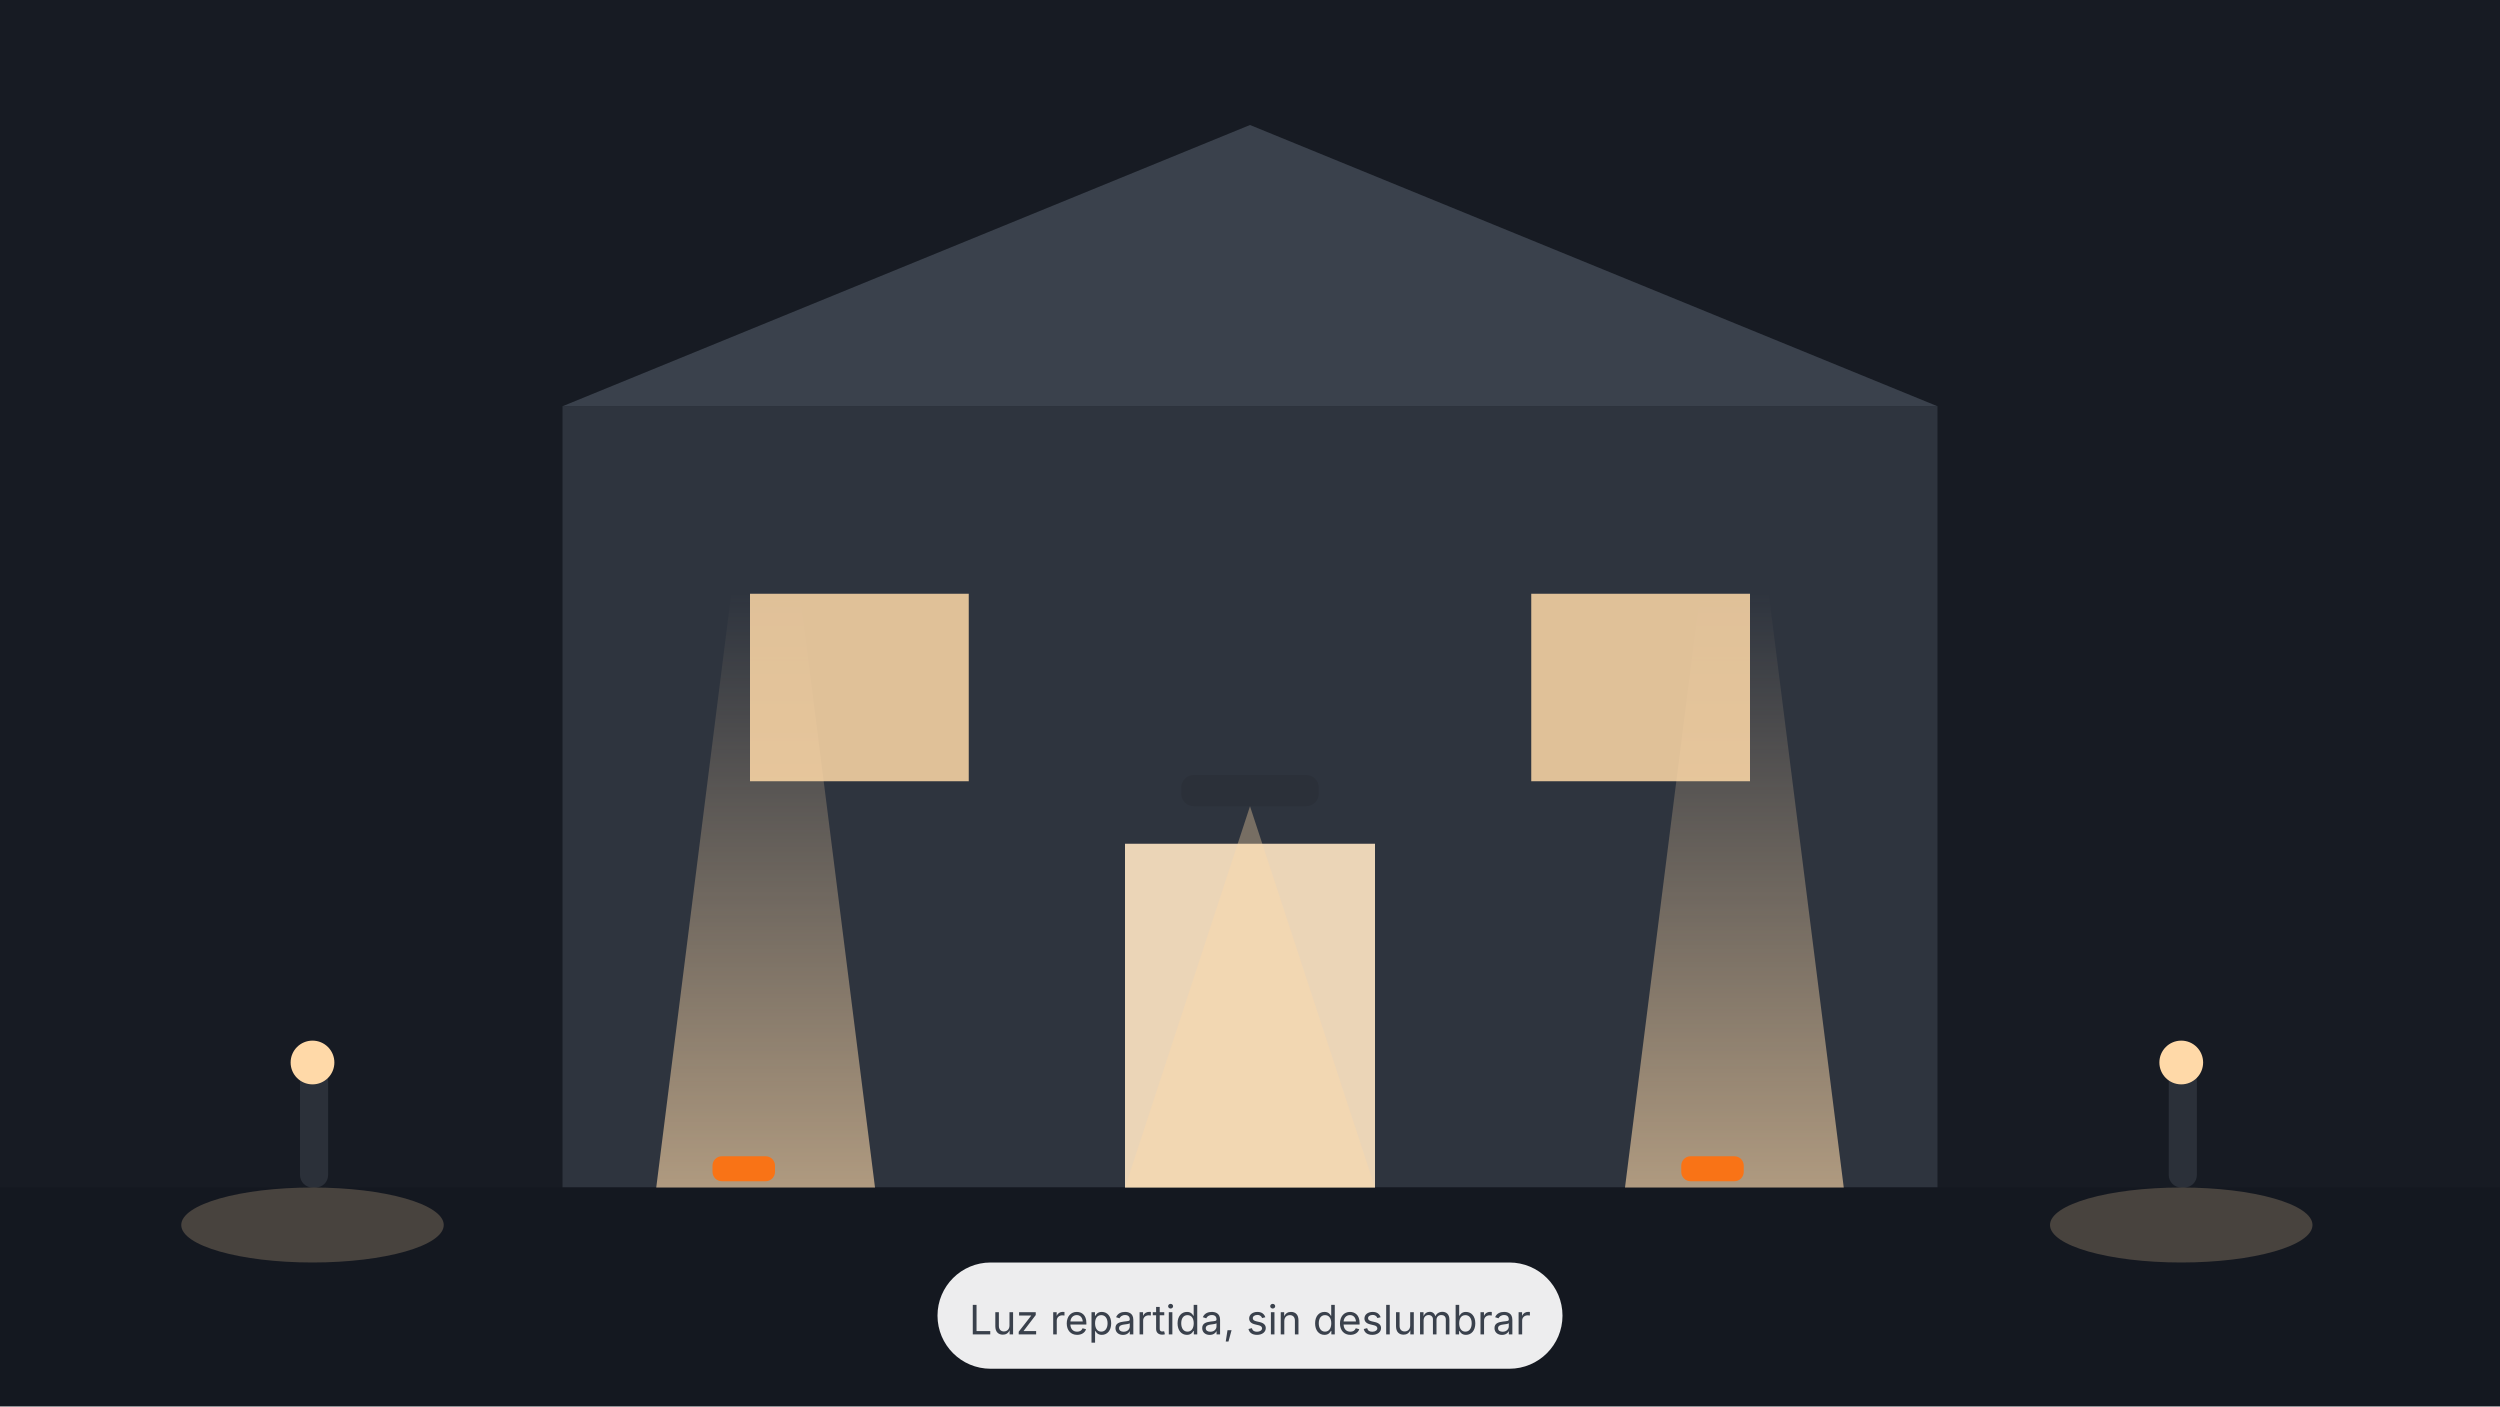
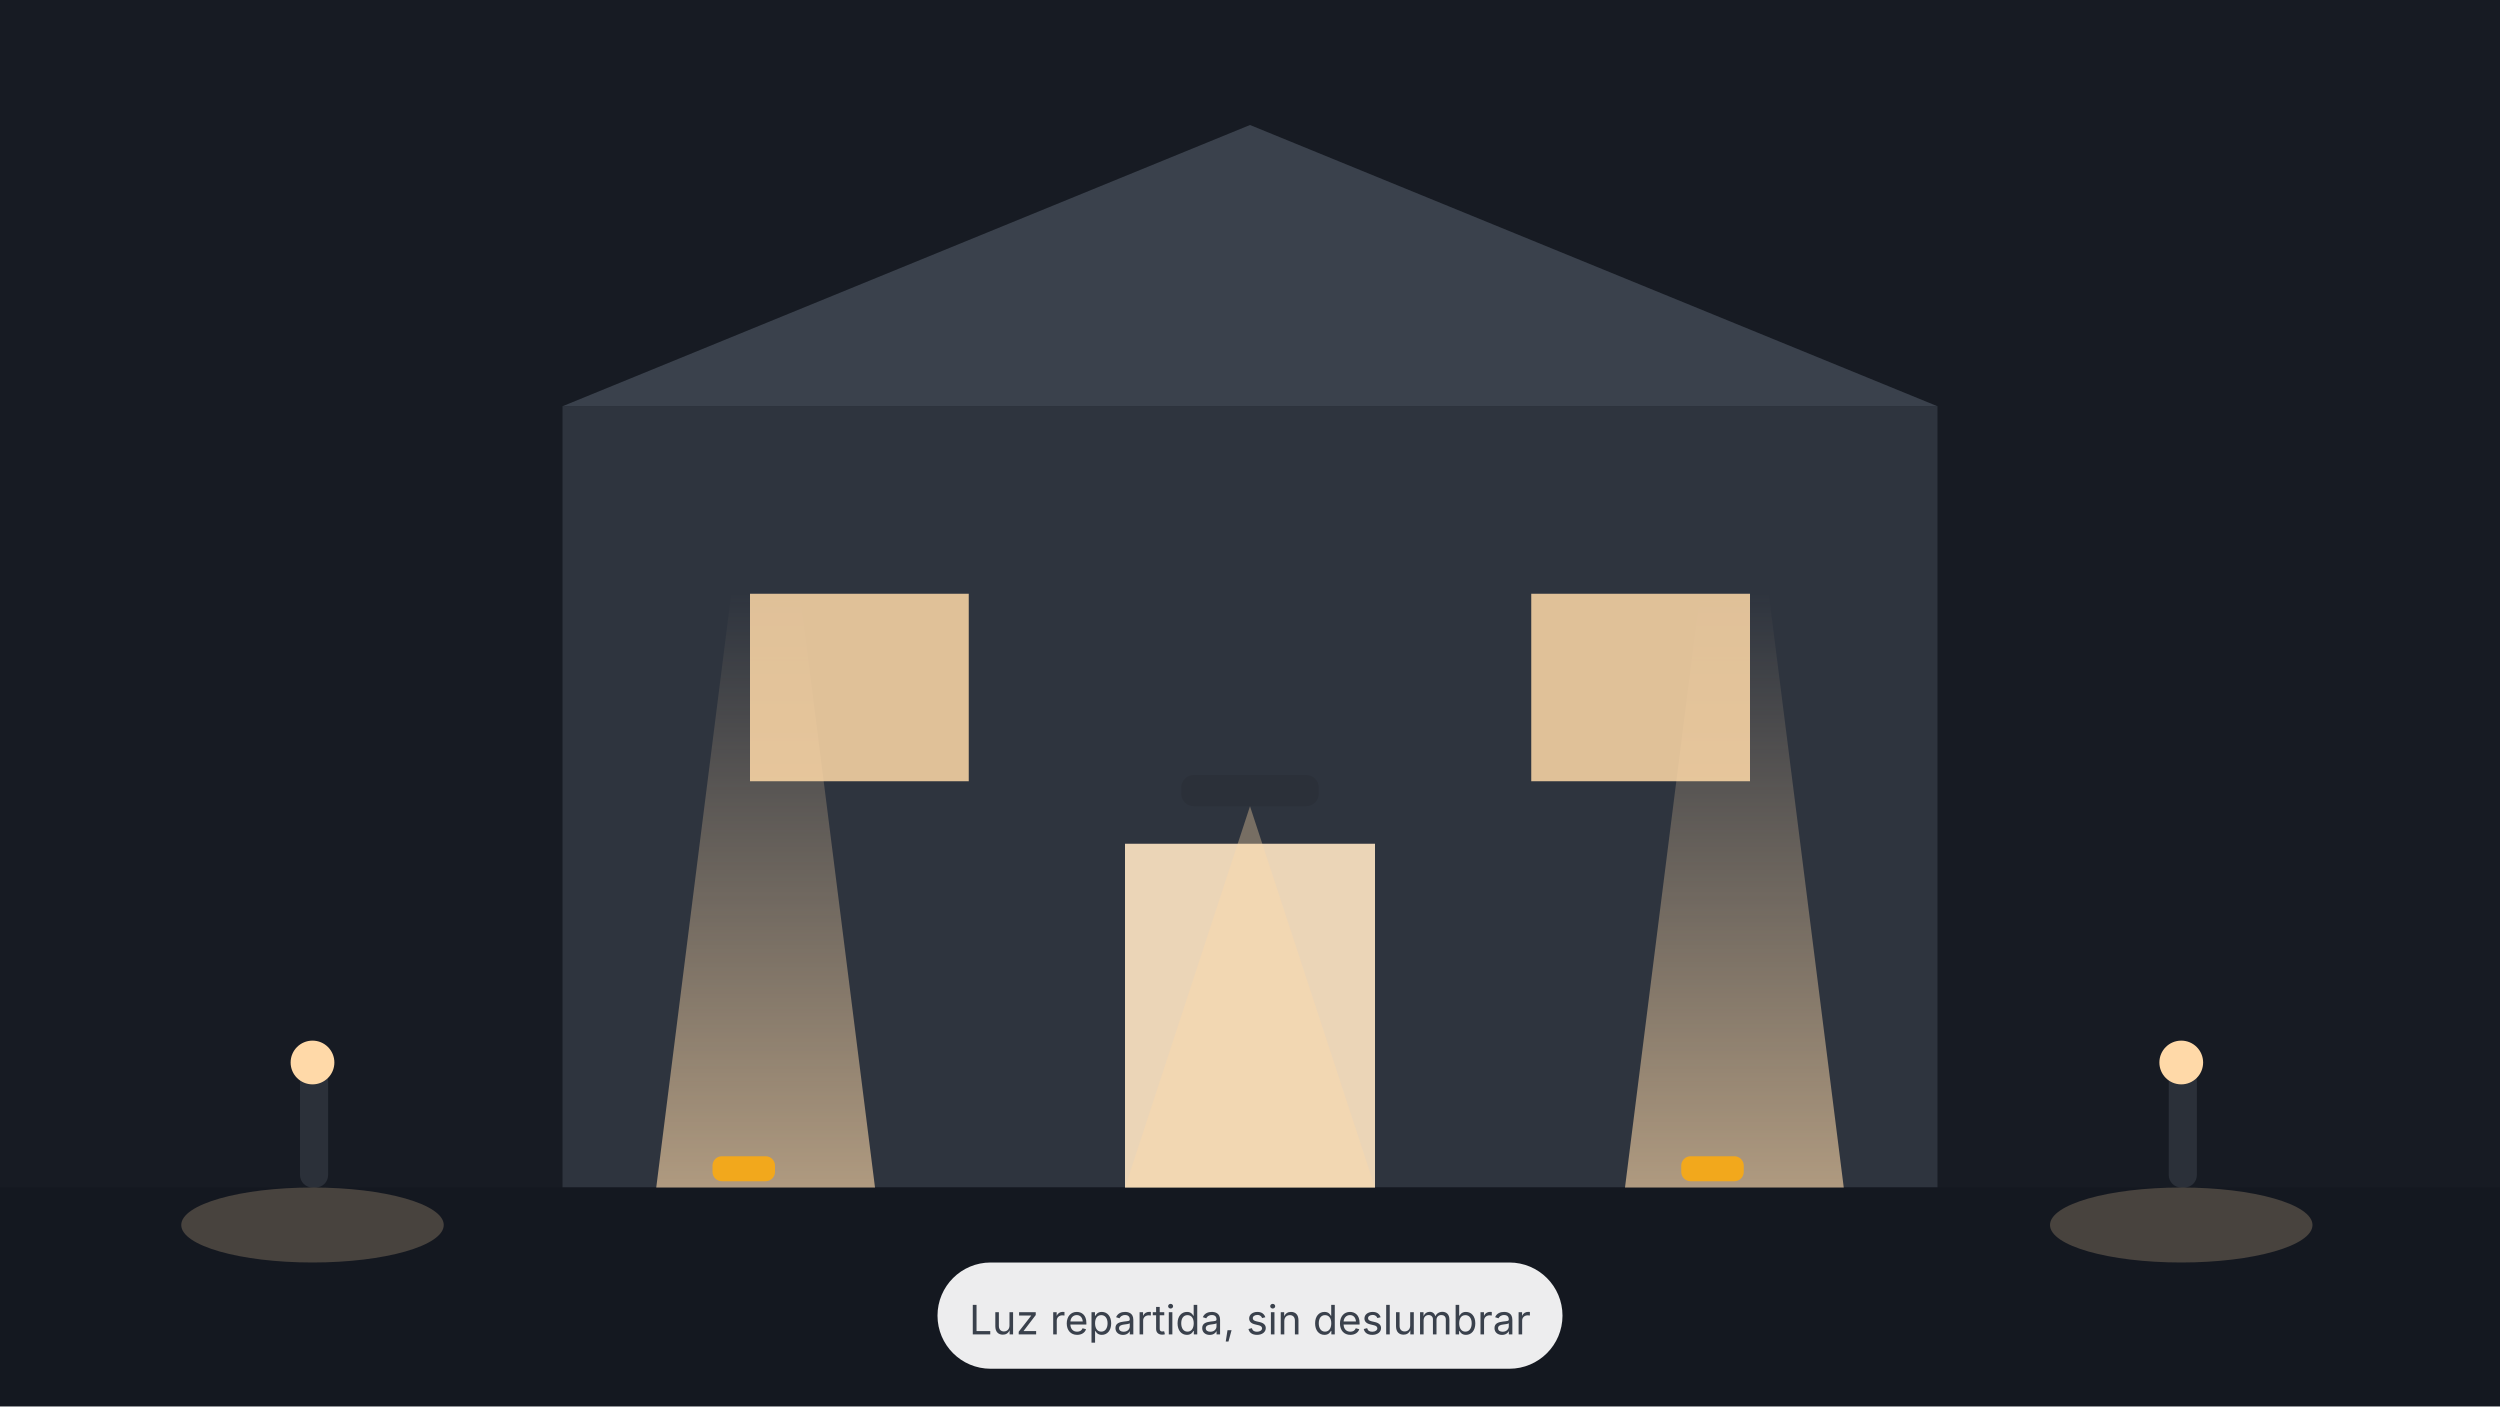
<svg xmlns="http://www.w3.org/2000/svg" viewBox="0 0 800 450" width="800" height="450" role="img" aria-label="Ilustración de la misma fachada con iluminación exterior repartida, bañado de muro y balizas">
  <defs>
    <linearGradient id="ed-b" x1="0" y1="1" x2="0" y2="0">
      <stop offset="0" stop-color="#FFD9A8" stop-opacity=".62" />
      <stop offset="1" stop-color="#FFD9A8" stop-opacity="0" />
    </linearGradient>
  </defs>
  <rect width="800" height="450" fill="#171B23" />
  <path d="M180 130h440v250H180z" fill="#2E343E" />
  <path d="M180 130L400 40l220 90z" fill="#3A414C" />
  <rect y="380" width="800" height="70" fill="#141820" />
  <path d="M210 380l24-190h22l24 190z" fill="url(#ed-b)" />
  <path d="M520 380l24-190h22l24 190z" fill="url(#ed-b)" />
-   <g fill="#F97316">
+   <g fill="#F2A81C">
    <rect x="228" y="370" width="20" height="8" rx="3" />
    <rect x="538" y="370" width="20" height="8" rx="3" />
  </g>
  <rect x="240" y="190" width="70" height="60" fill="#FFD9A8" opacity=".85" />
  <rect x="490" y="190" width="70" height="60" fill="#FFD9A8" opacity=".85" />
  <rect x="360" y="270" width="80" height="110" fill="#FFE7C4" opacity=".9" />
  <rect x="378" y="248" width="44" height="10" rx="4" fill="#2B3039" />
  <path d="M400 258l-40 122h80z" fill="#FFD9A8" opacity=".35" />
  <g>
    <rect x="96" y="342" width="9" height="38" rx="4" fill="#2B3039" />
    <circle cx="100" cy="340" r="7" fill="#FFD9A8" />
    <ellipse cx="100" cy="392" rx="42" ry="12" fill="#FFD9A8" opacity=".22" />
    <rect x="694" y="342" width="9" height="38" rx="4" fill="#2B3039" />
    <circle cx="698" cy="340" r="7" fill="#FFD9A8" />
    <ellipse cx="698" cy="392" rx="42" ry="12" fill="#FFD9A8" opacity=".22" />
  </g>
  <g transform="translate(300 404)">
    <rect width="200" height="34" rx="17" fill="#FFFFFF" opacity=".92" />
    <text x="100" y="23" font-family="Inter, sans-serif" font-size="13" fill="#3A414C" text-anchor="middle">Luz repartida, sin deslumbrar</text>
  </g>
</svg>
